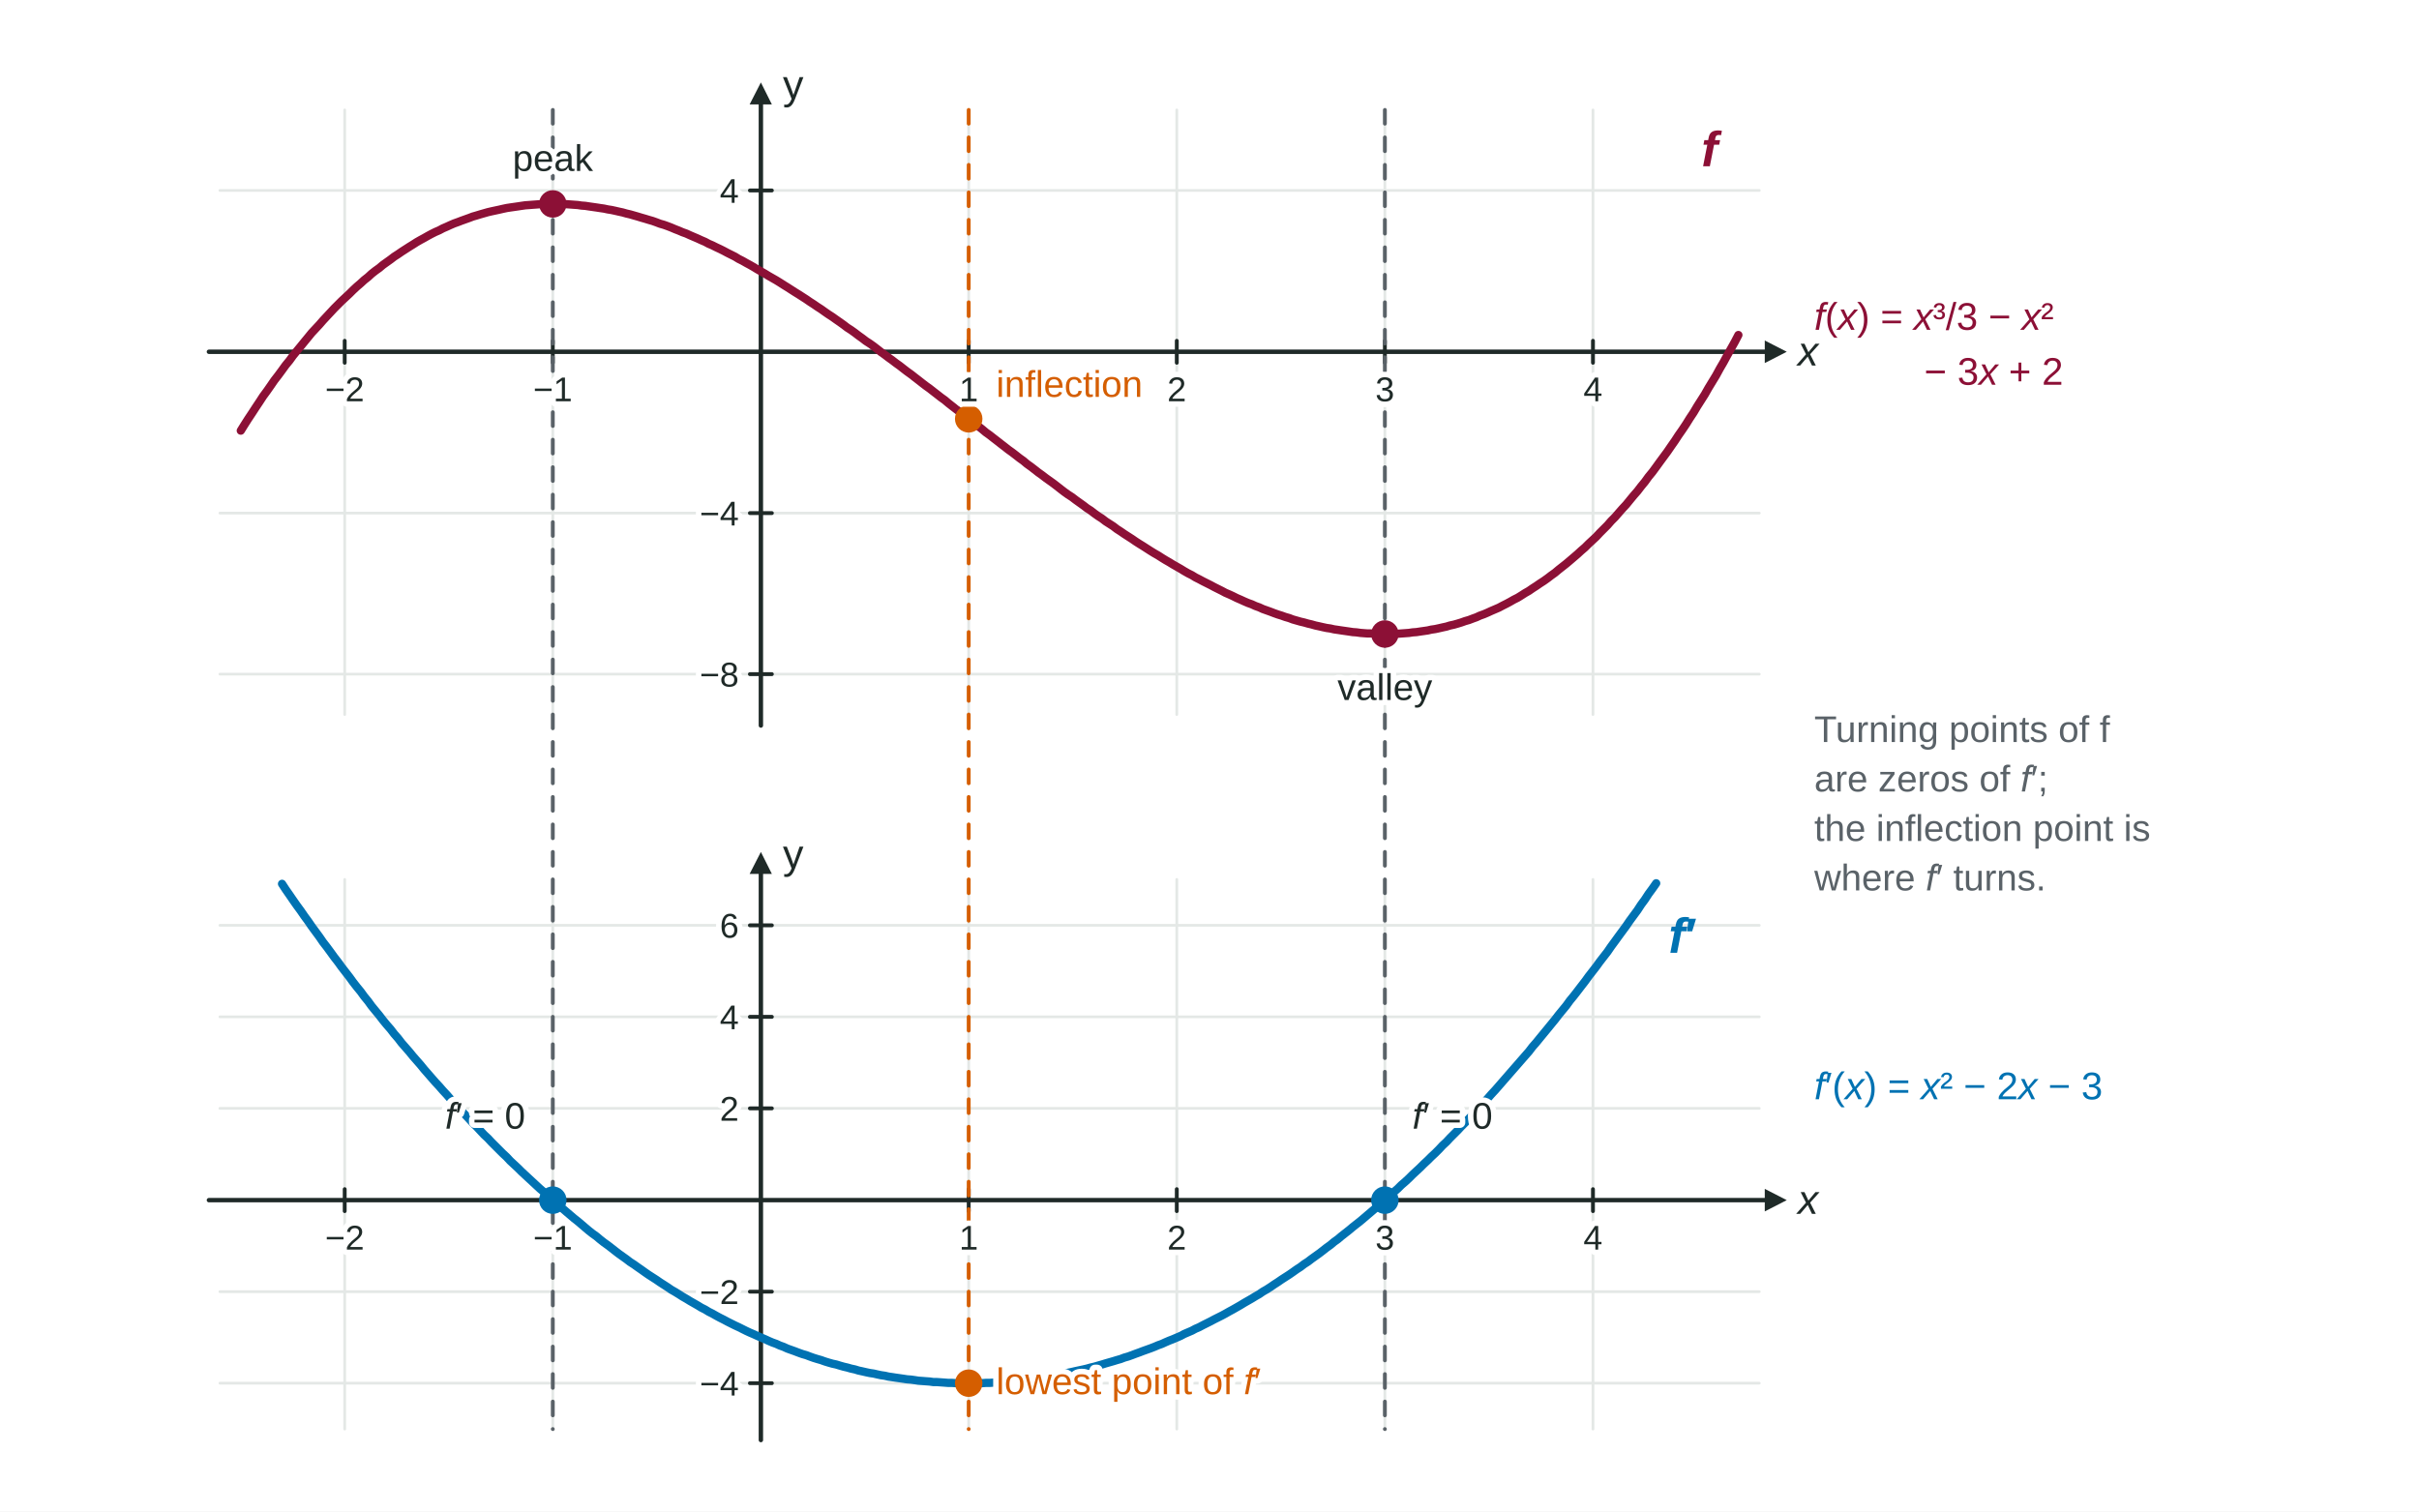
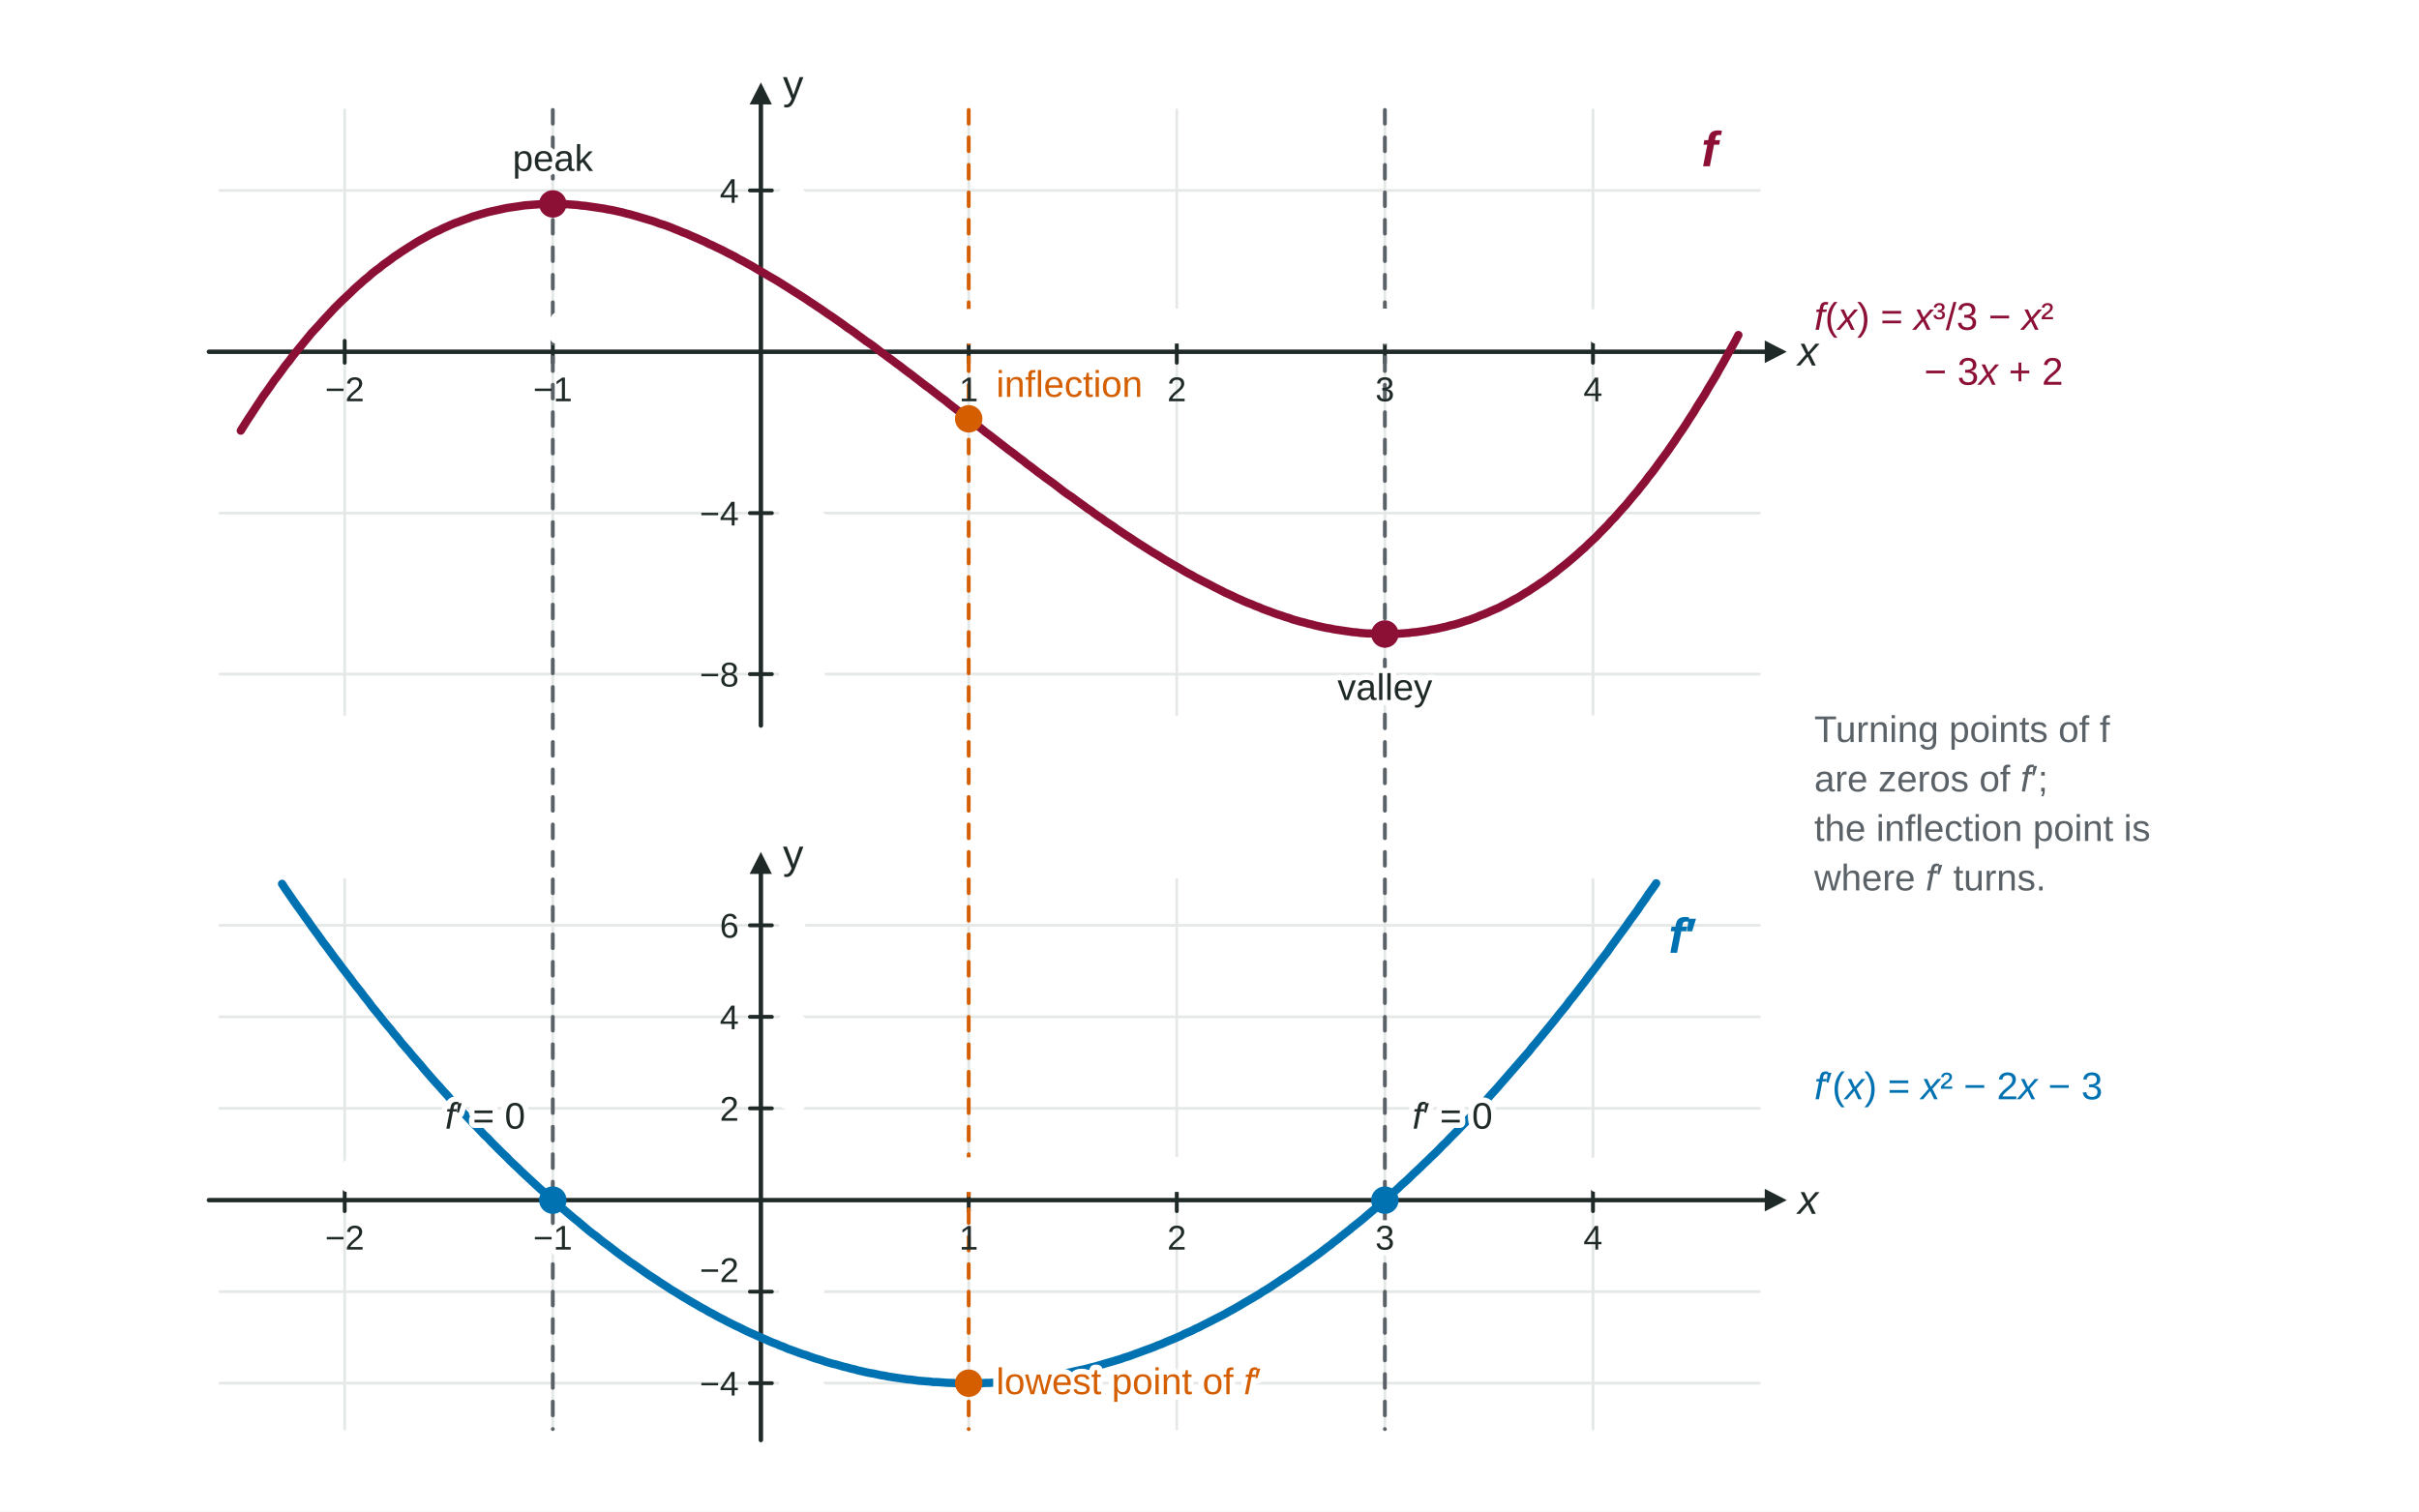
<svg xmlns="http://www.w3.org/2000/svg" viewBox="0 0 880 550" width="880" height="550" role="img" aria-labelledby="sketch-f-fprime-t sketch-f-fprime-d" font-family="Arial, Helvetica, sans-serif">
  <rect width="880" height="550" fill="#FFFFFF" />
  <line x1="125.4" y1="40" x2="125.4" y2="260" stroke="#E4E8E6" stroke-width="1" stroke-linecap="round" />
  <line x1="201.1" y1="40" x2="201.1" y2="260" stroke="#E4E8E6" stroke-width="1" stroke-linecap="round" />
  <line x1="276.8" y1="40" x2="276.8" y2="260" stroke="#E4E8E6" stroke-width="1" stroke-linecap="round" />
  <line x1="352.4" y1="40" x2="352.4" y2="260" stroke="#E4E8E6" stroke-width="1" stroke-linecap="round" />
  <line x1="428.1" y1="40" x2="428.1" y2="260" stroke="#E4E8E6" stroke-width="1" stroke-linecap="round" />
  <line x1="503.8" y1="40" x2="503.8" y2="260" stroke="#E4E8E6" stroke-width="1" stroke-linecap="round" />
  <line x1="579.5" y1="40" x2="579.5" y2="260" stroke="#E4E8E6" stroke-width="1" stroke-linecap="round" />
  <line x1="80" y1="245.3" x2="640" y2="245.3" stroke="#E4E8E6" stroke-width="1" stroke-linecap="round" />
  <line x1="80" y1="186.7" x2="640" y2="186.7" stroke="#E4E8E6" stroke-width="1" stroke-linecap="round" />
  <line x1="80" y1="69.3" x2="640" y2="69.3" stroke="#E4E8E6" stroke-width="1" stroke-linecap="round" />
  <line x1="76" y1="128" x2="644" y2="128" stroke="#1F2A28" stroke-width="1.6" stroke-linecap="round" />
  <polygon points="650,128 642,132.1 642,123.9" fill="#1F2A28" />
  <line x1="276.8" y1="264" x2="276.8" y2="36" stroke="#1F2A28" stroke-width="1.6" stroke-linecap="round" />
  <polygon points="276.8,30 280.8,38 272.7,38" fill="#1F2A28" />
  <line x1="125.4" y1="124" x2="125.4" y2="132" stroke="#1F2A28" stroke-width="1.4" stroke-linecap="round" />
  <line x1="201.1" y1="124" x2="201.1" y2="132" stroke="#1F2A28" stroke-width="1.4" stroke-linecap="round" />
  <line x1="352.4" y1="124" x2="352.4" y2="132" stroke="#1F2A28" stroke-width="1.4" stroke-linecap="round" />
  <line x1="428.1" y1="124" x2="428.1" y2="132" stroke="#1F2A28" stroke-width="1.4" stroke-linecap="round" />
  <line x1="503.8" y1="124" x2="503.8" y2="132" stroke="#1F2A28" stroke-width="1.4" stroke-linecap="round" />
  <line x1="579.5" y1="124" x2="579.5" y2="132" stroke="#1F2A28" stroke-width="1.4" stroke-linecap="round" />
  <line x1="272.8" y1="245.3" x2="280.8" y2="245.3" stroke="#1F2A28" stroke-width="1.4" stroke-linecap="round" />
  <line x1="272.8" y1="186.7" x2="280.8" y2="186.7" stroke="#1F2A28" stroke-width="1.4" stroke-linecap="round" />
  <line x1="272.8" y1="69.3" x2="280.8" y2="69.3" stroke="#1F2A28" stroke-width="1.4" stroke-linecap="round" />
  <text x="654" y="133" font-size="15" fill="#1F2A28" font-style="italic">x</text>
  <text x="284.8" y="36" font-size="15" fill="#1F2A28">y</text>
  <line x1="125.4" y1="320" x2="125.4" y2="520" stroke="#E4E8E6" stroke-width="1" stroke-linecap="round" />
  <line x1="201.1" y1="320" x2="201.1" y2="520" stroke="#E4E8E6" stroke-width="1" stroke-linecap="round" />
  <line x1="276.8" y1="320" x2="276.8" y2="520" stroke="#E4E8E6" stroke-width="1" stroke-linecap="round" />
  <line x1="352.4" y1="320" x2="352.4" y2="520" stroke="#E4E8E6" stroke-width="1" stroke-linecap="round" />
  <line x1="428.1" y1="320" x2="428.1" y2="520" stroke="#E4E8E6" stroke-width="1" stroke-linecap="round" />
  <line x1="503.8" y1="320" x2="503.8" y2="520" stroke="#E4E8E6" stroke-width="1" stroke-linecap="round" />
  <line x1="579.5" y1="320" x2="579.5" y2="520" stroke="#E4E8E6" stroke-width="1" stroke-linecap="round" />
  <line x1="80" y1="503.3" x2="640" y2="503.3" stroke="#E4E8E6" stroke-width="1" stroke-linecap="round" />
  <line x1="80" y1="470" x2="640" y2="470" stroke="#E4E8E6" stroke-width="1" stroke-linecap="round" />
  <line x1="80" y1="403.3" x2="640" y2="403.3" stroke="#E4E8E6" stroke-width="1" stroke-linecap="round" />
  <line x1="80" y1="370" x2="640" y2="370" stroke="#E4E8E6" stroke-width="1" stroke-linecap="round" />
  <line x1="80" y1="336.7" x2="640" y2="336.7" stroke="#E4E8E6" stroke-width="1" stroke-linecap="round" />
  <line x1="76" y1="436.7" x2="644" y2="436.7" stroke="#1F2A28" stroke-width="1.6" stroke-linecap="round" />
  <polygon points="650,436.7 642,440.8 642,432.6" fill="#1F2A28" />
  <line x1="276.8" y1="524" x2="276.8" y2="316" stroke="#1F2A28" stroke-width="1.6" stroke-linecap="round" />
  <polygon points="276.8,310 280.8,318 272.7,318" fill="#1F2A28" />
  <line x1="125.4" y1="432.7" x2="125.4" y2="440.7" stroke="#1F2A28" stroke-width="1.4" stroke-linecap="round" />
  <line x1="201.1" y1="432.7" x2="201.1" y2="440.7" stroke="#1F2A28" stroke-width="1.4" stroke-linecap="round" />
  <line x1="352.4" y1="432.7" x2="352.4" y2="440.7" stroke="#1F2A28" stroke-width="1.4" stroke-linecap="round" />
  <line x1="428.1" y1="432.7" x2="428.1" y2="440.7" stroke="#1F2A28" stroke-width="1.4" stroke-linecap="round" />
  <line x1="503.8" y1="432.7" x2="503.8" y2="440.7" stroke="#1F2A28" stroke-width="1.4" stroke-linecap="round" />
  <line x1="579.5" y1="432.7" x2="579.5" y2="440.7" stroke="#1F2A28" stroke-width="1.4" stroke-linecap="round" />
  <line x1="272.8" y1="503.3" x2="280.8" y2="503.3" stroke="#1F2A28" stroke-width="1.4" stroke-linecap="round" />
  <line x1="272.8" y1="470" x2="280.8" y2="470" stroke="#1F2A28" stroke-width="1.4" stroke-linecap="round" />
  <line x1="272.8" y1="403.3" x2="280.8" y2="403.3" stroke="#1F2A28" stroke-width="1.4" stroke-linecap="round" />
  <line x1="272.8" y1="370" x2="280.8" y2="370" stroke="#1F2A28" stroke-width="1.4" stroke-linecap="round" />
  <line x1="272.8" y1="336.7" x2="280.8" y2="336.7" stroke="#1F2A28" stroke-width="1.4" stroke-linecap="round" />
  <text x="654" y="441.7" font-size="15" fill="#1F2A28" font-style="italic">x</text>
  <text x="284.8" y="316" font-size="15" fill="#1F2A28">y</text>
  <line x1="201.1" y1="40" x2="201.1" y2="520" stroke="#5A6268" stroke-width="1.4" stroke-dasharray="5 5" stroke-linecap="round" />
  <line x1="503.8" y1="40" x2="503.8" y2="520" stroke="#5A6268" stroke-width="1.4" stroke-dasharray="5 5" stroke-linecap="round" />
  <line x1="352.4" y1="40" x2="352.4" y2="520" stroke="#D55E00" stroke-width="1.4" stroke-dasharray="5 5" stroke-linecap="round" />
  <path d="M87.6 156.7L88.9 154.6L90.3 152.4L91.7 150.3L93 148.3L94.4 146.2L95.7 144.2L97.1 142.3L98.5 140.3L99.8 138.4L101.2 136.6L102.6 134.7L103.9 132.9L105.3 131.2L106.6 129.4L108 127.7L109.4 126L110.7 124.4L112.1 122.7L113.4 121.1L114.8 119.6L116.2 118.1L117.5 116.6L118.9 115.1L120.3 113.6L121.6 112.2L123 110.8L124.3 109.5L125.7 108.2L127.1 106.9L128.4 105.6L129.8 104.3L131.2 103.1L132.5 101.9L133.9 100.8L135.2 99.6L136.6 98.5L138 97.5L139.3 96.4L140.7 95.4L142.1 94.4L143.4 93.4L144.8 92.5L146.1 91.6L147.5 90.7L148.9 89.8L150.2 89L151.6 88.1L153 87.3L154.3 86.6L155.7 85.8L157 85.1L158.4 84.4L159.8 83.8L161.1 83.1L162.5 82.5L163.8 81.9L165.2 81.3L166.6 80.8L167.9 80.3L169.3 79.8L170.7 79.3L172 78.8L173.4 78.4L174.7 78L176.1 77.6L177.5 77.2L178.8 76.9L180.2 76.6L181.6 76.3L182.9 76L184.3 75.7L185.6 75.5L187 75.3L188.4 75.1L189.7 74.9L191.1 74.7L192.5 74.6L193.8 74.5L195.2 74.4L196.5 74.3L197.9 74.3L199.3 74.2L200.6 74.2L202 74.2L203.4 74.2L204.7 74.3L206.1 74.3L207.4 74.4L208.8 74.5L210.2 74.6L211.5 74.8L212.9 74.9L214.2 75.1L215.6 75.3L217 75.5L218.3 75.7L219.7 75.9L221.1 76.2L222.4 76.4L223.8 76.7L225.1 77L226.5 77.3L227.9 77.7L229.2 78L230.6 78.4L232 78.8L233.3 79.2L234.7 79.6L236 80L237.4 80.4L238.8 80.9L240.1 81.4L241.5 81.8L242.9 82.3L244.2 82.8L245.6 83.4L246.9 83.9L248.3 84.5L249.7 85L251 85.6L252.4 86.2L253.8 86.8L255.1 87.4L256.5 88L257.8 88.7L259.2 89.3L260.6 90L261.9 90.6L263.3 91.3L264.6 92L266 92.7L267.4 93.4L268.7 94.2L270.1 94.9L271.5 95.7L272.8 96.4L274.2 97.2L275.5 98L276.9 98.8L278.3 99.6L279.6 100.4L281 101.2L282.4 102L283.7 102.8L285.1 103.7L286.4 104.5L287.8 105.4L289.2 106.3L290.5 107.1L291.9 108L293.3 108.9L294.6 109.8L296 110.7L297.3 111.6L298.7 112.5L300.1 113.5L301.4 114.4L302.8 115.3L304.2 116.3L305.5 117.2L306.9 118.2L308.2 119.2L309.6 120.1L311 121.1L312.3 122.1L313.7 123.1L315 124.1L316.4 125L317.8 126L319.1 127L320.5 128.1L321.9 129.1L323.2 130.1L324.6 131.1L325.9 132.1L327.3 133.1L328.7 134.2L330 135.2L331.4 136.2L332.8 137.3L334.1 138.3L335.5 139.4L336.8 140.4L338.2 141.4L339.6 142.5L340.9 143.5L342.3 144.6L343.7 145.6L345 146.7L346.4 147.8L347.7 148.8L349.1 149.9L350.5 150.9L351.8 152L353.2 153L354.6 154.1L355.9 155.1L357.3 156.2L358.6 157.3L360 158.3L361.4 159.4L362.7 160.4L364.1 161.5L365.4 162.5L366.8 163.6L368.2 164.6L369.5 165.6L370.9 166.7L372.3 167.7L373.6 168.8L375 169.8L376.3 170.8L377.7 171.9L379.1 172.9L380.4 173.9L381.8 174.9L383.2 175.9L384.5 176.9L385.9 178L387.2 179L388.6 180L390 180.9L391.3 181.9L392.7 182.9L394.1 183.9L395.4 184.9L396.8 185.8L398.1 186.8L399.5 187.8L400.9 188.7L402.2 189.7L403.6 190.6L405 191.5L406.3 192.5L407.7 193.4L409 194.3L410.4 195.2L411.8 196.1L413.1 197L414.5 197.9L415.8 198.7L417.2 199.6L418.6 200.5L419.9 201.3L421.3 202.1L422.7 203L424 203.8L425.4 204.6L426.7 205.4L428.1 206.2L429.5 207L430.8 207.8L432.2 208.6L433.6 209.3L434.9 210.1L436.3 210.8L437.6 211.5L439 212.2L440.4 212.9L441.7 213.6L443.1 214.3L444.5 215L445.8 215.7L447.2 216.3L448.5 216.9L449.9 217.6L451.3 218.2L452.6 218.8L454 219.4L455.4 219.9L456.7 220.5L458.1 221L459.4 221.6L460.8 222.1L462.2 222.6L463.5 223.1L464.9 223.6L466.2 224L467.6 224.5L469 224.9L470.3 225.4L471.7 225.8L473.1 226.2L474.4 226.5L475.8 226.9L477.1 227.2L478.5 227.6L479.9 227.9L481.2 228.2L482.6 228.5L484 228.7L485.3 229L486.7 229.2L488 229.4L489.4 229.6L490.8 229.8L492.1 230L493.5 230.1L494.9 230.3L496.2 230.4L497.6 230.5L498.9 230.5L500.3 230.6L501.7 230.6L503 230.7L504.4 230.7L505.8 230.6L507.1 230.6L508.5 230.6L509.8 230.5L511.2 230.4L512.6 230.3L513.9 230.1L515.3 230L516.6 229.8L518 229.6L519.4 229.4L520.7 229.1L522.1 228.9L523.5 228.6L524.8 228.3L526.2 228L527.5 227.6L528.9 227.3L530.3 226.9L531.6 226.5L533 226L534.4 225.6L535.7 225.1L537.1 224.6L538.4 224L539.8 223.5L541.2 222.9L542.5 222.3L543.9 221.7L545.3 221.1L546.6 220.4L548 219.7L549.3 219L550.7 218.2L552.1 217.5L553.4 216.7L554.8 215.8L556.2 215L557.5 214.1L558.9 213.2L560.2 212.3L561.6 211.4L563 210.4L564.3 209.4L565.7 208.4L567 207.3L568.4 206.2L569.8 205.1L571.1 204L572.5 202.8L573.9 201.6L575.2 200.4L576.6 199.2L577.9 197.9L579.3 196.6L580.7 195.3L582 193.9L583.4 192.5L584.8 191.1L586.1 189.6L587.5 188.2L588.8 186.7L590.2 185.1L591.6 183.6L592.9 182L594.3 180.3L595.7 178.7L597 177L598.4 175.3L599.7 173.5L601.1 171.8L602.5 169.9L603.8 168.1L605.2 166.2L606.6 164.3L607.9 162.4L609.3 160.4L610.6 158.4L612 156.4L613.4 154.3L614.7 152.2L616.1 150.1L617.4 147.9L618.8 145.7L620.2 143.5L621.5 141.2L622.9 138.9L624.3 136.6L625.6 134.2L627 131.8L628.3 129.4L629.7 126.9L631.1 124.4L632.4 121.9" fill="none" stroke="#8C1036" stroke-width="3" stroke-linejoin="round" stroke-linecap="round" />
  <path d="M102.6 321.6L103.9 323.6L105.3 325.6L106.6 327.5L108 329.5L109.4 331.4L110.7 333.3L112.1 335.2L113.4 337.1L114.8 339L116.2 340.9L117.5 342.8L118.9 344.6L120.3 346.5L121.6 348.3L123 350.1L124.3 351.9L125.7 353.7L127.1 355.5L128.4 357.3L129.8 359.1L131.2 360.8L132.5 362.6L133.9 364.3L135.2 366.1L136.6 367.8L138 369.5L139.3 371.2L140.7 372.9L142.1 374.5L143.4 376.2L144.8 377.8L146.1 379.5L147.5 381.1L148.9 382.7L150.2 384.3L151.6 385.9L153 387.5L154.3 389.1L155.7 390.7L157 392.2L158.4 393.8L159.8 395.3L161.1 396.8L162.5 398.3L163.8 399.8L165.2 401.3L166.6 402.8L167.9 404.3L169.3 405.7L170.7 407.2L172 408.6L173.4 410L174.7 411.4L176.1 412.9L177.5 414.2L178.8 415.6L180.2 417L181.6 418.4L182.9 419.7L184.3 421L185.6 422.4L187 423.7L188.4 425L189.7 426.3L191.1 427.6L192.5 428.9L193.8 430.1L195.2 431.4L196.5 432.6L197.9 433.8L199.3 435.1L200.6 436.3L202 437.5L203.4 438.7L204.7 439.8L206.1 441L207.4 442.1L208.8 443.3L210.2 444.4L211.5 445.5L212.9 446.7L214.2 447.8L215.6 448.9L217 449.9L218.3 451L219.7 452.1L221.1 453.1L222.4 454.1L223.8 455.2L225.1 456.2L226.5 457.2L227.9 458.2L229.2 459.2L230.6 460.1L232 461.1L233.3 462L234.7 463L236 463.9L237.4 464.8L238.8 465.7L240.1 466.6L241.5 467.5L242.9 468.4L244.2 469.3L245.6 470.1L246.9 470.9L248.3 471.8L249.7 472.6L251 473.4L252.4 474.2L253.8 475L255.1 475.8L256.5 476.5L257.8 477.3L259.2 478L260.6 478.8L261.9 479.5L263.3 480.2L264.6 480.9L266 481.6L267.4 482.3L268.7 482.9L270.1 483.6L271.5 484.3L272.8 484.9L274.2 485.5L275.5 486.1L276.9 486.7L278.3 487.3L279.6 487.9L281 488.5L282.4 489L283.7 489.6L285.1 490.1L286.4 490.7L287.8 491.2L289.2 491.7L290.5 492.2L291.9 492.7L293.3 493.1L294.6 493.6L296 494.1L297.3 494.5L298.7 494.9L300.1 495.4L301.4 495.8L302.8 496.2L304.2 496.5L305.5 496.9L306.9 497.3L308.2 497.6L309.6 498L311 498.3L312.3 498.7L313.7 499L315 499.3L316.4 499.6L317.8 499.8L319.1 500.1L320.5 500.4L321.9 500.6L323.2 500.9L324.6 501.1L325.9 501.3L327.3 501.5L328.7 501.7L330 501.9L331.4 502L332.8 502.2L334.1 502.4L335.5 502.5L336.8 502.6L338.2 502.7L339.6 502.9L340.9 502.9L342.3 503L343.7 503.1L345 503.2L346.4 503.2L347.7 503.3L349.1 503.3L350.5 503.3L351.8 503.3L353.2 503.3L354.6 503.3L355.9 503.3L357.3 503.3L358.6 503.2L360 503.2L361.4 503.1L362.7 503L364.1 502.9L365.4 502.8L366.8 502.7L368.2 502.6L369.5 502.5L370.9 502.3L372.3 502.2L373.6 502L375 501.9L376.3 501.7L377.7 501.5L379.1 501.3L380.4 501.1L381.8 500.8L383.2 500.6L384.5 500.3L385.9 500.1L387.2 499.8L388.6 499.5L390 499.2L391.3 498.9L392.7 498.6L394.1 498.3L395.4 498L396.8 497.6L398.1 497.3L399.5 496.9L400.9 496.5L402.2 496.1L403.6 495.7L405 495.3L406.3 494.9L407.7 494.5L409 494L410.4 493.6L411.8 493.1L413.1 492.6L414.5 492.1L415.8 491.6L417.2 491.1L418.6 490.6L419.9 490.1L421.3 489.5L422.7 489L424 488.4L425.4 487.8L426.7 487.3L428.1 486.7L429.5 486.1L430.8 485.4L432.2 484.8L433.6 484.2L434.9 483.5L436.3 482.9L437.6 482.2L439 481.5L440.4 480.8L441.7 480.1L443.1 479.4L444.5 478.7L445.8 478L447.2 477.2L448.5 476.5L449.9 475.7L451.3 474.9L452.6 474.1L454 473.3L455.4 472.5L456.7 471.7L458.1 470.9L459.4 470L460.8 469.2L462.2 468.3L463.5 467.4L464.9 466.5L466.2 465.6L467.6 464.7L469 463.8L470.3 462.9L471.7 461.9L473.1 461L474.4 460L475.8 459.1L477.1 458.1L478.5 457.1L479.9 456.1L481.2 455.1L482.6 454L484 453L485.3 451.9L486.7 450.9L488 449.8L489.4 448.7L490.8 447.6L492.1 446.5L493.5 445.4L494.9 444.3L496.2 443.2L497.6 442L498.9 440.9L500.3 439.7L501.7 438.5L503 437.3L504.4 436.1L505.8 434.9L507.1 433.7L508.5 432.5L509.8 431.2L511.2 430L512.6 428.7L513.9 427.4L515.3 426.1L516.6 424.9L518 423.5L519.4 422.2L520.7 420.9L522.1 419.6L523.5 418.2L524.8 416.8L526.2 415.5L527.5 414.1L528.9 412.7L530.3 411.3L531.6 409.9L533 408.5L534.4 407L535.7 405.6L537.1 404.1L538.4 402.6L539.8 401.2L541.2 399.7L542.5 398.2L543.9 396.7L545.3 395.1L546.6 393.6L548 392L549.3 390.5L550.7 388.9L552.1 387.3L553.4 385.8L554.8 384.2L556.2 382.6L557.5 380.9L558.9 379.3L560.2 377.7L561.6 376L563 374.3L564.3 372.7L565.7 371L567 369.3L568.4 367.6L569.8 365.9L571.1 364.1L572.5 362.4L573.9 360.6L575.2 358.9L576.6 357.1L577.9 355.3L579.3 353.5L580.7 351.7L582 349.9L583.4 348.1L584.8 346.3L586.1 344.4L587.5 342.5L588.8 340.7L590.2 338.8L591.6 336.9L592.9 335L594.3 333.1L595.7 331.2L597 329.2L598.4 327.3L599.7 325.3L601.1 323.4L602.5 321.4" fill="none" stroke="#0072B2" stroke-width="3" stroke-linejoin="round" stroke-linecap="round" />
  <circle cx="201.1" cy="74.2" r="5" fill="#8C1036" />
  <circle cx="503.8" cy="230.7" r="5" fill="#8C1036" />
  <circle cx="352.4" cy="152.4" r="5" fill="#D55E00" />
  <circle cx="201.1" cy="436.7" r="5" fill="#0072B2" />
  <circle cx="503.8" cy="436.7" r="5" fill="#0072B2" />
  <circle cx="352.4" cy="503.3" r="5" fill="#D55E00" />
  <text x="201.1" y="62.2" font-size="13.5" fill="#FFFFFF" text-anchor="middle" stroke="#FFFFFF" stroke-width="4" stroke-linejoin="round">peak</text>
  <text x="201.1" y="62.2" font-size="13.5" fill="#1F2A28" text-anchor="middle">peak</text>
  <text x="503.8" y="254.7" font-size="13.5" fill="#FFFFFF" text-anchor="middle" stroke="#FFFFFF" stroke-width="4" stroke-linejoin="round">valley</text>
  <text x="503.8" y="254.7" font-size="13.5" fill="#1F2A28" text-anchor="middle">valley</text>
  <text x="362.4" y="144.4" font-size="13.5" fill="#FFFFFF" stroke="#FFFFFF" stroke-width="4" stroke-linejoin="round">inflection</text>
  <text x="362.4" y="144.4" font-size="13.5" fill="#D55E00">inflection</text>
  <text x="191.1" y="410.7" font-size="13.5" fill="#FFFFFF" text-anchor="end" stroke="#FFFFFF" stroke-width="4" stroke-linejoin="round">
    <tspan font-style="italic">f</tspan>′ = 0</text>
  <text x="191.1" y="410.7" font-size="13.5" fill="#1F2A28" text-anchor="end">
    <tspan font-style="italic">f</tspan>′ = 0</text>
  <text x="513.8" y="410.7" font-size="13.5" fill="#FFFFFF" stroke="#FFFFFF" stroke-width="4" stroke-linejoin="round">
    <tspan font-style="italic">f</tspan>′ = 0</text>
  <text x="513.8" y="410.7" font-size="13.5" fill="#1F2A28">
    <tspan font-style="italic">f</tspan>′ = 0</text>
  <text x="362.4" y="507.3" font-size="13.5" fill="#FFFFFF" stroke="#FFFFFF" stroke-width="4" stroke-linejoin="round">lowest point of <tspan font-style="italic">f</tspan>′</text>
  <text x="362.4" y="507.3" font-size="13.5" fill="#D55E00">lowest point of <tspan font-style="italic">f</tspan>′</text>
  <text x="624.9" y="60.5" font-size="18" fill="#8C1036" text-anchor="end" font-weight="bold">
    <tspan font-style="italic">f</tspan>
  </text>
  <text x="617.3" y="346.7" font-size="18" fill="#0072B2" text-anchor="end" font-weight="bold">
    <tspan font-style="italic">f</tspan>′</text>
  <text x="660" y="120" font-size="14" fill="#8C1036">
    <tspan font-style="italic">f</tspan>(<tspan font-style="italic">x</tspan>) = <tspan font-style="italic">x</tspan>³/3 − <tspan font-style="italic">x</tspan>²</text>
  <text x="700" y="140" font-size="14" fill="#8C1036">− 3<tspan font-style="italic">x</tspan> + 2</text>
  <text x="660" y="400" font-size="14" fill="#0072B2">
    <tspan font-style="italic">f</tspan>′(<tspan font-style="italic">x</tspan>) = <tspan font-style="italic">x</tspan>² − 2<tspan font-style="italic">x</tspan> − 3</text>
  <text x="660" y="270" font-size="13.5" fill="#5A6268">Turning points of f</text>
  <text x="660" y="288" font-size="13.5" fill="#5A6268">are zeros of <tspan font-style="italic">f</tspan>′;</text>
  <text x="660" y="306" font-size="13.5" fill="#5A6268">the inflection point is</text>
  <text x="660" y="324" font-size="13.5" fill="#5A6268">where <tspan font-style="italic">f</tspan>′ turns.</text>
-   <text x="125.4" y="146" font-size="12.5" fill="#FFFFFF" text-anchor="middle" stroke="#FFFFFF" stroke-width="4" stroke-linejoin="round">−2</text>
+   <text x="128.4" y="123" font-size="12.5" fill="#FFFFFF" text-anchor="start" stroke="#FFFFFF" stroke-width="4" stroke-linejoin="round">−2</text>
  <text x="125.4" y="146" font-size="12.5" fill="#1F2A28" text-anchor="middle">−2</text>
-   <text x="201.1" y="146" font-size="12.5" fill="#FFFFFF" text-anchor="middle" stroke="#FFFFFF" stroke-width="4" stroke-linejoin="round">−1</text>
+   <text x="201.1" y="123" font-size="12.5" fill="#FFFFFF" text-anchor="middle" stroke="#FFFFFF" stroke-width="4" stroke-linejoin="round">−1</text>
  <text x="201.1" y="146" font-size="12.5" fill="#1F2A28" text-anchor="middle">−1</text>
-   <text x="352.4" y="146" font-size="12.5" fill="#FFFFFF" text-anchor="middle" stroke="#FFFFFF" stroke-width="4" stroke-linejoin="round">1</text>
+   <text x="352.4" y="123" font-size="12.5" fill="#FFFFFF" text-anchor="middle" stroke="#FFFFFF" stroke-width="4" stroke-linejoin="round">1</text>
  <text x="352.4" y="146" font-size="12.5" fill="#1F2A28" text-anchor="middle">1</text>
-   <text x="428.1" y="146" font-size="12.5" fill="#FFFFFF" text-anchor="middle" stroke="#FFFFFF" stroke-width="4" stroke-linejoin="round">2</text>
+   <text x="428.1" y="123" font-size="12.5" fill="#FFFFFF" text-anchor="middle" stroke="#FFFFFF" stroke-width="4" stroke-linejoin="round">2</text>
  <text x="428.1" y="146" font-size="12.5" fill="#1F2A28" text-anchor="middle">2</text>
-   <text x="503.8" y="146" font-size="12.5" fill="#FFFFFF" text-anchor="middle" stroke="#FFFFFF" stroke-width="4" stroke-linejoin="round">3</text>
+   <text x="503.8" y="123" font-size="12.5" fill="#FFFFFF" text-anchor="middle" stroke="#FFFFFF" stroke-width="4" stroke-linejoin="round">3</text>
  <text x="503.8" y="146" font-size="12.5" fill="#1F2A28" text-anchor="middle">3</text>
-   <text x="579.5" y="146" font-size="12.5" fill="#FFFFFF" text-anchor="middle" stroke="#FFFFFF" stroke-width="4" stroke-linejoin="round">4</text>
+   <text x="579.5" y="123" font-size="12.5" fill="#FFFFFF" text-anchor="middle" stroke="#FFFFFF" stroke-width="4" stroke-linejoin="round">4</text>
  <text x="579.5" y="146" font-size="12.5" fill="#1F2A28" text-anchor="middle">4</text>
-   <text x="268.8" y="249.8" font-size="12.5" fill="#FFFFFF" text-anchor="end" stroke="#FFFFFF" stroke-width="4" stroke-linejoin="round">−8</text>
+   <text x="284.8" y="249.8" font-size="12.5" fill="#FFFFFF" text-anchor="start" stroke="#FFFFFF" stroke-width="4" stroke-linejoin="round">−8</text>
  <text x="268.8" y="249.8" font-size="12.5" fill="#1F2A28" text-anchor="end">−8</text>
-   <text x="268.8" y="191.2" font-size="12.5" fill="#FFFFFF" text-anchor="end" stroke="#FFFFFF" stroke-width="4" stroke-linejoin="round">−4</text>
+   <text x="284.8" y="191.2" font-size="12.5" fill="#FFFFFF" text-anchor="start" stroke="#FFFFFF" stroke-width="4" stroke-linejoin="round">−4</text>
  <text x="268.8" y="191.2" font-size="12.5" fill="#1F2A28" text-anchor="end">−4</text>
-   <text x="268.8" y="73.8" font-size="12.5" fill="#FFFFFF" text-anchor="end" stroke="#FFFFFF" stroke-width="4" stroke-linejoin="round">4</text>
+   <text x="284.8" y="73.8" font-size="12.5" fill="#FFFFFF" text-anchor="start" stroke="#FFFFFF" stroke-width="4" stroke-linejoin="round">4</text>
  <text x="268.8" y="73.8" font-size="12.5" fill="#1F2A28" text-anchor="end">4</text>
-   <text x="125.4" y="454.7" font-size="12.5" fill="#FFFFFF" text-anchor="middle" stroke="#FFFFFF" stroke-width="4" stroke-linejoin="round">−2</text>
+   <text x="125.4" y="431.7" font-size="12.5" fill="#FFFFFF" text-anchor="middle" stroke="#FFFFFF" stroke-width="4" stroke-linejoin="round">−2</text>
  <text x="125.4" y="454.7" font-size="12.5" fill="#1F2A28" text-anchor="middle">−2</text>
  <text x="201.1" y="454.7" font-size="12.5" fill="#FFFFFF" text-anchor="middle" stroke="#FFFFFF" stroke-width="4" stroke-linejoin="round">−1</text>
  <text x="201.1" y="454.7" font-size="12.5" fill="#1F2A28" text-anchor="middle">−1</text>
-   <text x="352.4" y="454.7" font-size="12.5" fill="#FFFFFF" text-anchor="middle" stroke="#FFFFFF" stroke-width="4" stroke-linejoin="round">1</text>
+   <text x="352.4" y="431.7" font-size="12.5" fill="#FFFFFF" text-anchor="middle" stroke="#FFFFFF" stroke-width="4" stroke-linejoin="round">1</text>
  <text x="352.4" y="454.7" font-size="12.5" fill="#1F2A28" text-anchor="middle">1</text>
-   <text x="428.1" y="454.7" font-size="12.5" fill="#FFFFFF" text-anchor="middle" stroke="#FFFFFF" stroke-width="4" stroke-linejoin="round">2</text>
+   <text x="428.1" y="431.7" font-size="12.5" fill="#FFFFFF" text-anchor="middle" stroke="#FFFFFF" stroke-width="4" stroke-linejoin="round">2</text>
  <text x="428.1" y="454.7" font-size="12.5" fill="#1F2A28" text-anchor="middle">2</text>
  <text x="503.8" y="454.7" font-size="12.5" fill="#FFFFFF" text-anchor="middle" stroke="#FFFFFF" stroke-width="4" stroke-linejoin="round">3</text>
  <text x="503.8" y="454.7" font-size="12.5" fill="#1F2A28" text-anchor="middle">3</text>
-   <text x="579.5" y="454.7" font-size="12.5" fill="#FFFFFF" text-anchor="middle" stroke="#FFFFFF" stroke-width="4" stroke-linejoin="round">4</text>
+   <text x="579.5" y="431.7" font-size="12.5" fill="#FFFFFF" text-anchor="middle" stroke="#FFFFFF" stroke-width="4" stroke-linejoin="round">4</text>
  <text x="579.5" y="454.7" font-size="12.5" fill="#1F2A28" text-anchor="middle">4</text>
-   <text x="268.8" y="507.8" font-size="12.5" fill="#FFFFFF" text-anchor="end" stroke="#FFFFFF" stroke-width="4" stroke-linejoin="round">−4</text>
+   <text x="284.8" y="507.8" font-size="12.5" fill="#FFFFFF" text-anchor="start" stroke="#FFFFFF" stroke-width="4" stroke-linejoin="round">−4</text>
  <text x="268.8" y="507.8" font-size="12.5" fill="#1F2A28" text-anchor="end">−4</text>
-   <text x="268.8" y="474.5" font-size="12.5" fill="#FFFFFF" text-anchor="end" stroke="#FFFFFF" stroke-width="4" stroke-linejoin="round">−2</text>
-   <text x="268.8" y="474.5" font-size="12.5" fill="#1F2A28" text-anchor="end">−2</text>
-   <text x="268.8" y="407.8" font-size="12.5" fill="#FFFFFF" text-anchor="end" stroke="#FFFFFF" stroke-width="4" stroke-linejoin="round">2</text>
+   <text x="284.8" y="474.5" font-size="12.5" fill="#FFFFFF" text-anchor="start" stroke="#FFFFFF" stroke-width="4" stroke-linejoin="round">−2</text>
+   <text x="268.8" y="466.5" font-size="12.5" fill="#1F2A28" text-anchor="end">−2</text>
+   <text x="284.8" y="407.8" font-size="12.5" fill="#FFFFFF" text-anchor="start" stroke="#FFFFFF" stroke-width="4" stroke-linejoin="round">2</text>
  <text x="268.8" y="407.8" font-size="12.5" fill="#1F2A28" text-anchor="end">2</text>
-   <text x="268.8" y="374.5" font-size="12.5" fill="#FFFFFF" text-anchor="end" stroke="#FFFFFF" stroke-width="4" stroke-linejoin="round">4</text>
+   <text x="284.8" y="374.5" font-size="12.5" fill="#FFFFFF" text-anchor="start" stroke="#FFFFFF" stroke-width="4" stroke-linejoin="round">4</text>
  <text x="268.8" y="374.5" font-size="12.5" fill="#1F2A28" text-anchor="end">4</text>
-   <text x="268.8" y="341.2" font-size="12.5" fill="#FFFFFF" text-anchor="end" stroke="#FFFFFF" stroke-width="4" stroke-linejoin="round">6</text>
+   <text x="284.8" y="341.2" font-size="12.5" fill="#FFFFFF" text-anchor="start" stroke="#FFFFFF" stroke-width="4" stroke-linejoin="round">6</text>
  <text x="268.8" y="341.2" font-size="12.5" fill="#1F2A28" text-anchor="end">6</text>
</svg>
